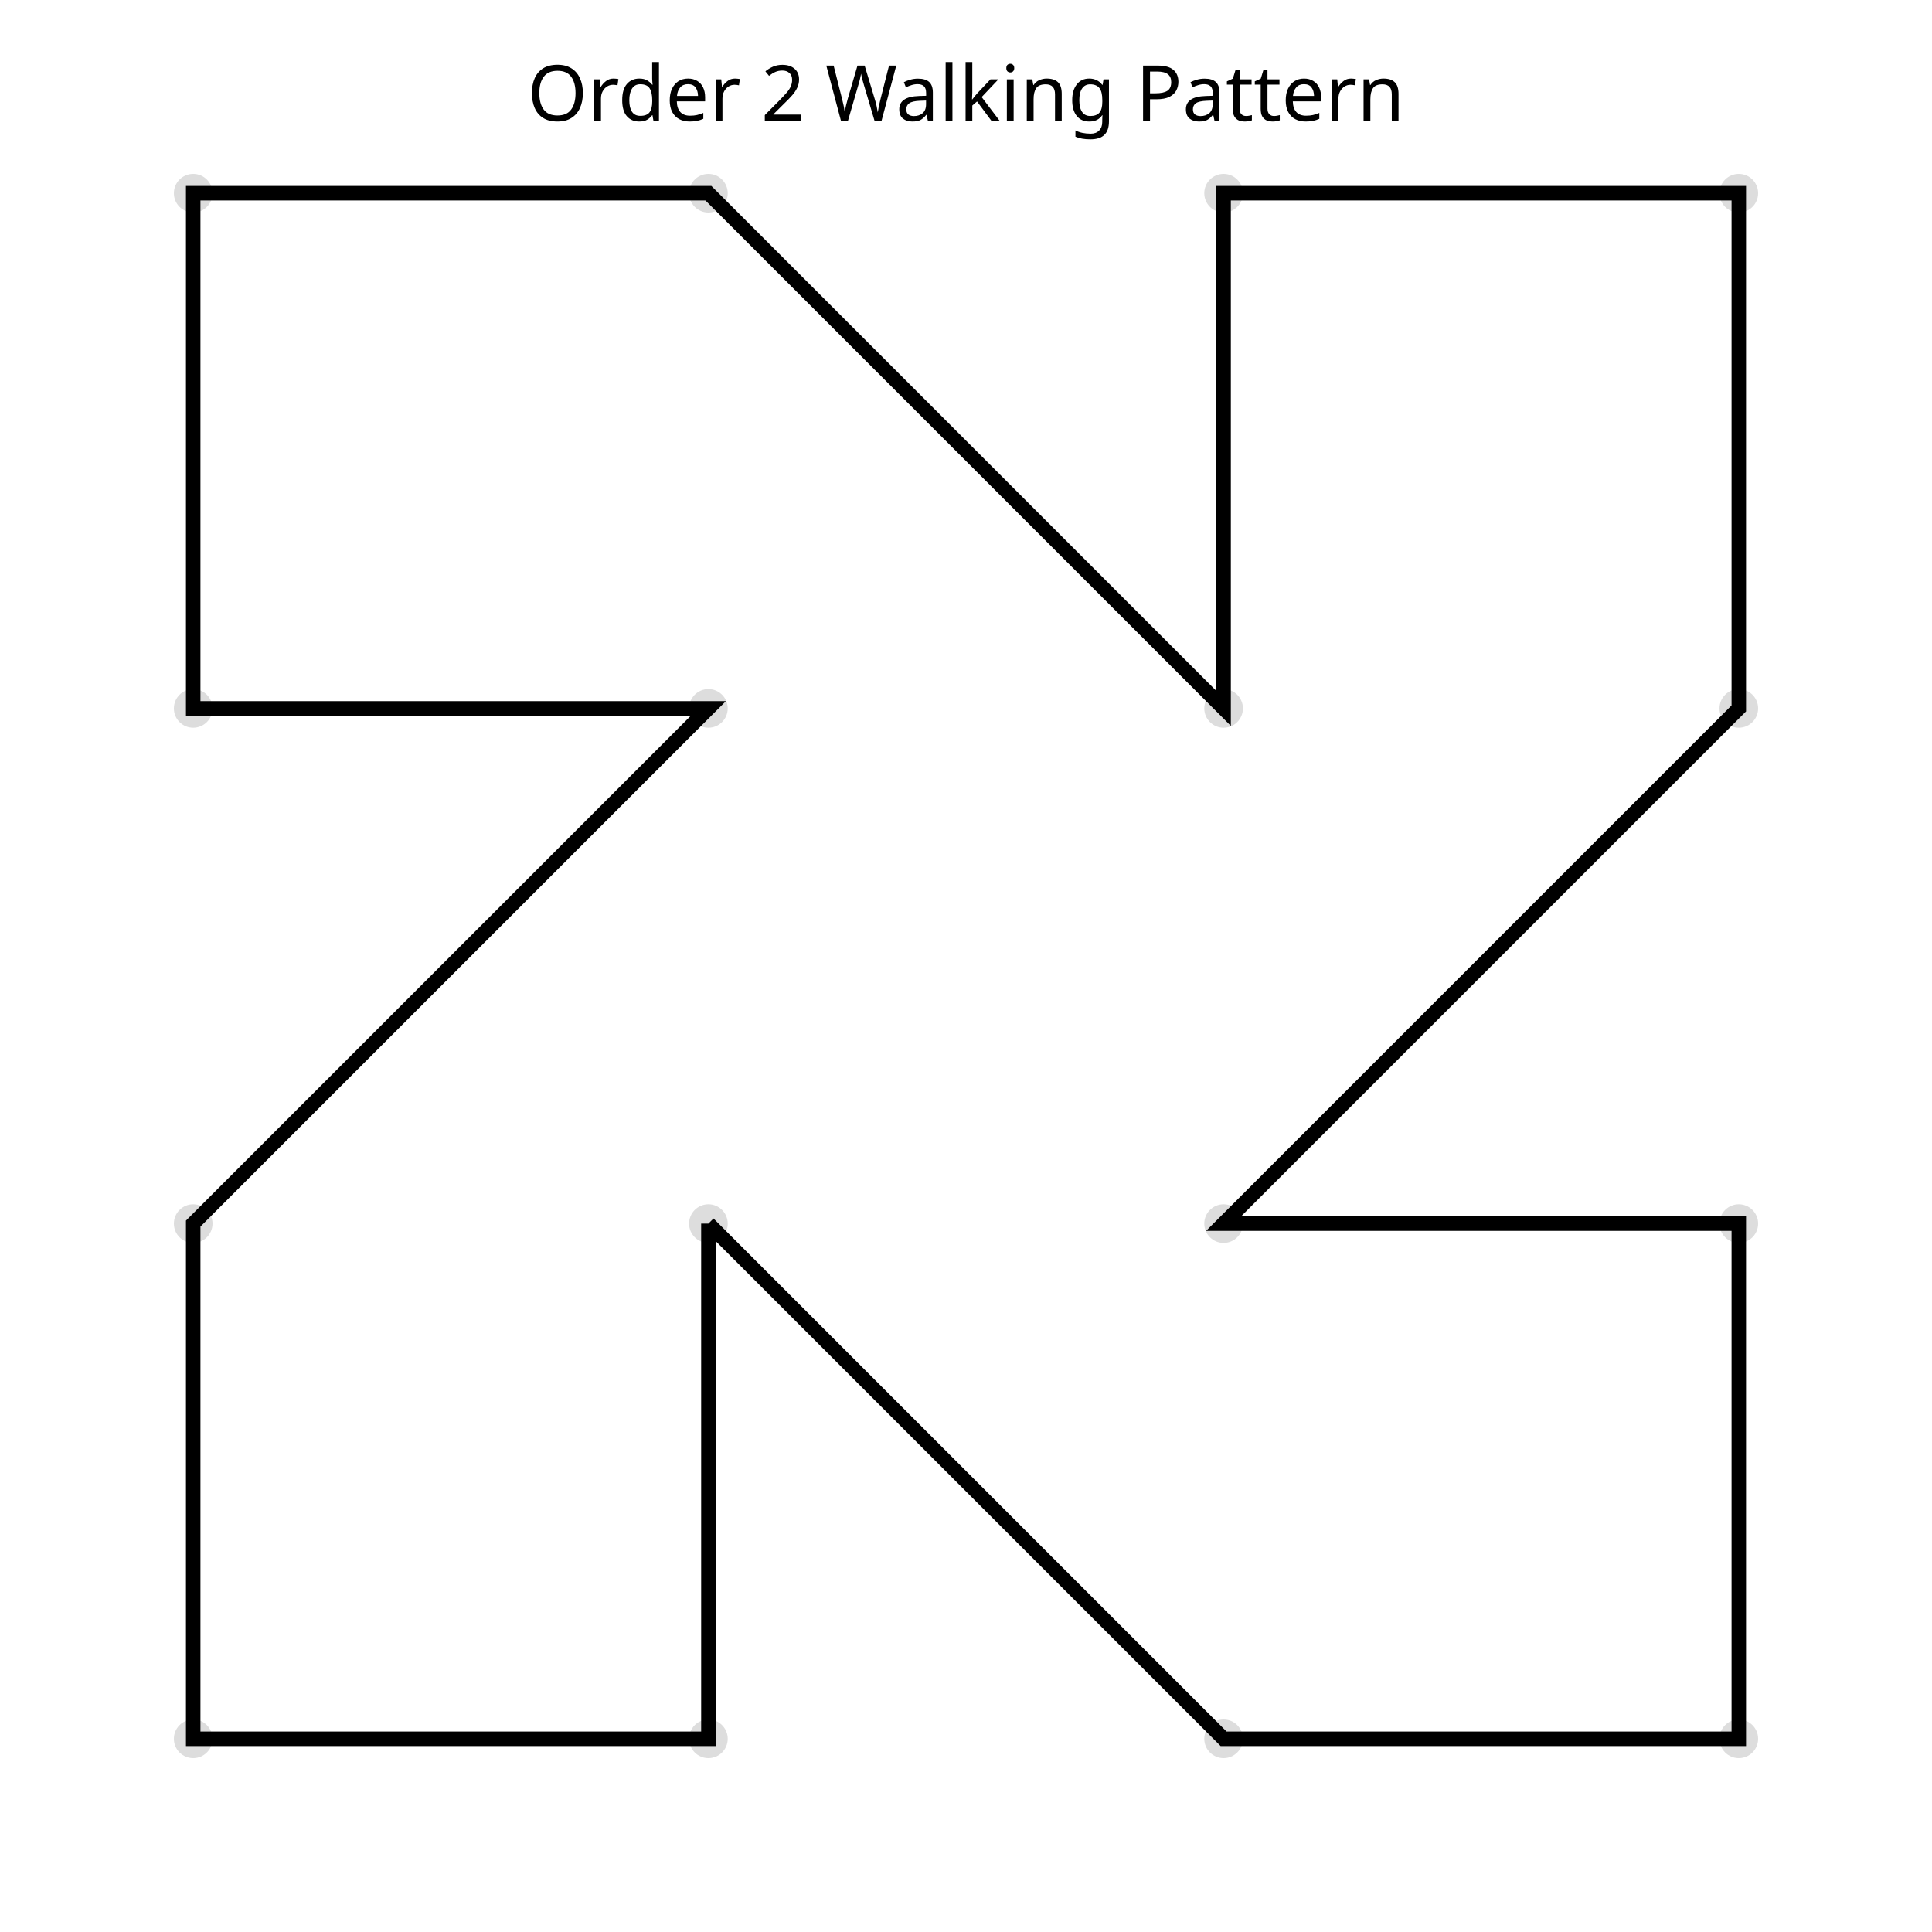
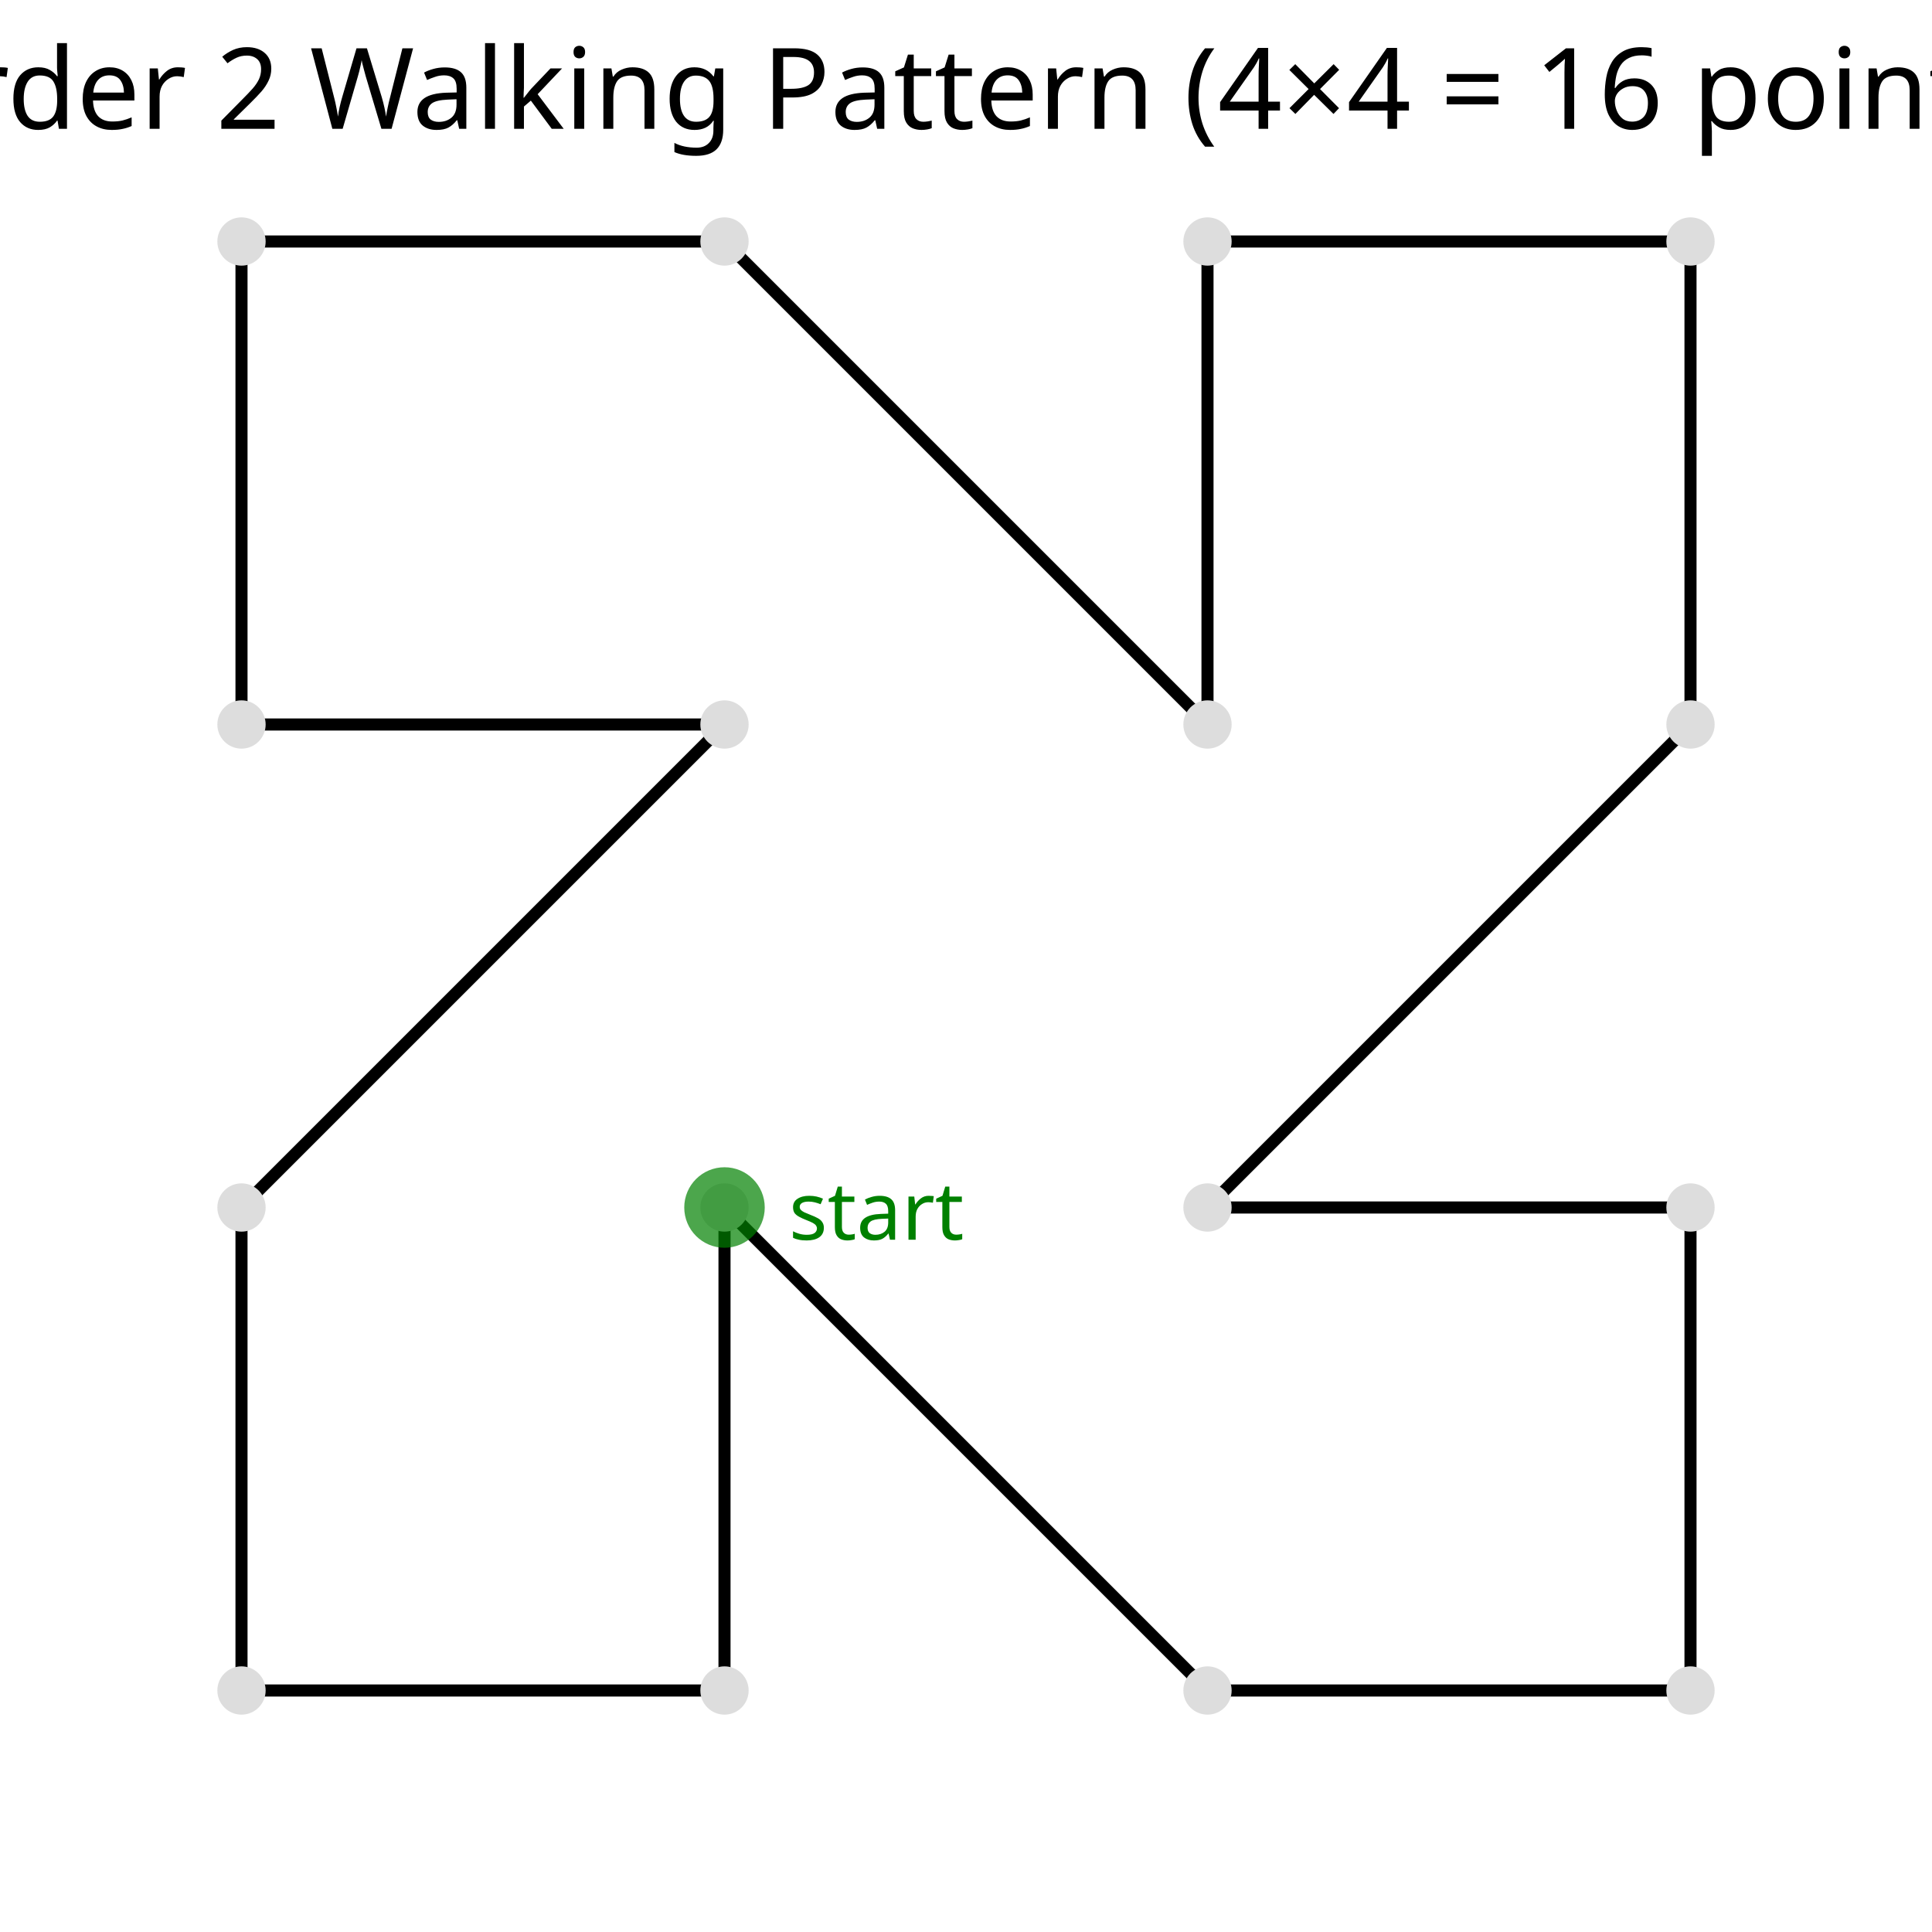
- <svg xmlns="http://www.w3.org/2000/svg" viewBox="0 0 400 400" width="400" height="400">
-   <rect width="400" height="400" fill="white" />
-   <text x="200" y="25" text-anchor="middle" font-size="16" font-family="sans-serif" fill="black">Order 2 Walking Pattern</text>
-   <circle cx="40" cy="40" r="4" fill="#ddd" />
-   <circle cx="146.667" cy="40" r="4" fill="#ddd" />
-   <circle cx="253.333" cy="40" r="4" fill="#ddd" />
-   <circle cx="360" cy="40" r="4" fill="#ddd" />
-   <circle cx="40" cy="146.667" r="4" fill="#ddd" />
-   <circle cx="146.667" cy="146.667" r="4" fill="#ddd" />
-   <circle cx="253.333" cy="146.667" r="4" fill="#ddd" />
-   <circle cx="360" cy="146.667" r="4" fill="#ddd" />
-   <circle cx="40" cy="253.333" r="4" fill="#ddd" />
-   <circle cx="146.667" cy="253.333" r="4" fill="#ddd" />
-   <circle cx="253.333" cy="253.333" r="4" fill="#ddd" />
-   <circle cx="360" cy="253.333" r="4" fill="#ddd" />
-   <circle cx="40" cy="360" r="4" fill="#ddd" />
-   <circle cx="146.667" cy="360" r="4" fill="#ddd" />
-   <circle cx="253.333" cy="360" r="4" fill="#ddd" />
-   <circle cx="360" cy="360" r="4" fill="#ddd" />
-   <path d="M 146.667 253.333 L 146.667 360 L 40 360 L 40 253.333 L 146.667 146.667 L 40 146.667 L 40 40 L 146.667 40 L 253.333 146.667 L 253.333 40 L 360 40 L 360 146.667 L 253.333 253.333 L 360 253.333 L 360 360 L 253.333 360 L 146.667 253.333" fill="none" stroke="black" stroke-width="3" />
+ <svg xmlns="http://www.w3.org/2000/svg" viewBox="0 0 240 240" width="240" height="240">
+   <rect x="0" y="0" width="240" height="240" fill="white" />
+   <text x="120" y="16" text-anchor="middle" font-size="14" font-family="sans-serif" fill="black">
+     Order 2 Walking Pattern (4×4 = 16 points)
+   </text>
+   <path d="M 90 150 L 90 210 L 30 210 L 30 150 L 90 90 L 30 90 L 30 30 L 90 30 L 150 90 L 150 30 L 210 30 L 210 90 L 150 150 L 210 150 L 210 210 L 150 210 L 90 150" fill="none" stroke="black" stroke-width="1.5" stroke-linejoin="round" />
+   <circle cx="30" cy="30" r="3" fill="#ddd" />
+   <circle cx="30" cy="90" r="3" fill="#ddd" />
+   <circle cx="30" cy="150" r="3" fill="#ddd" />
+   <circle cx="30" cy="210" r="3" fill="#ddd" />
+   <circle cx="90" cy="30" r="3" fill="#ddd" />
+   <circle cx="90" cy="90" r="3" fill="#ddd" />
+   <circle cx="90" cy="150" r="3" fill="#ddd" />
+   <circle cx="90" cy="210" r="3" fill="#ddd" />
+   <circle cx="150" cy="30" r="3" fill="#ddd" />
+   <circle cx="150" cy="90" r="3" fill="#ddd" />
+   <circle cx="150" cy="150" r="3" fill="#ddd" />
+   <circle cx="150" cy="210" r="3" fill="#ddd" />
+   <circle cx="210" cy="30" r="3" fill="#ddd" />
+   <circle cx="210" cy="90" r="3" fill="#ddd" />
+   <circle cx="210" cy="150" r="3" fill="#ddd" />
+   <circle cx="210" cy="210" r="3" fill="#ddd" />
+   <circle cx="90" cy="150" r="5" fill="green" opacity="0.7" />
+   <text x="98" y="154" font-size="10" fill="green" font-family="sans-serif">start</text>
</svg>
